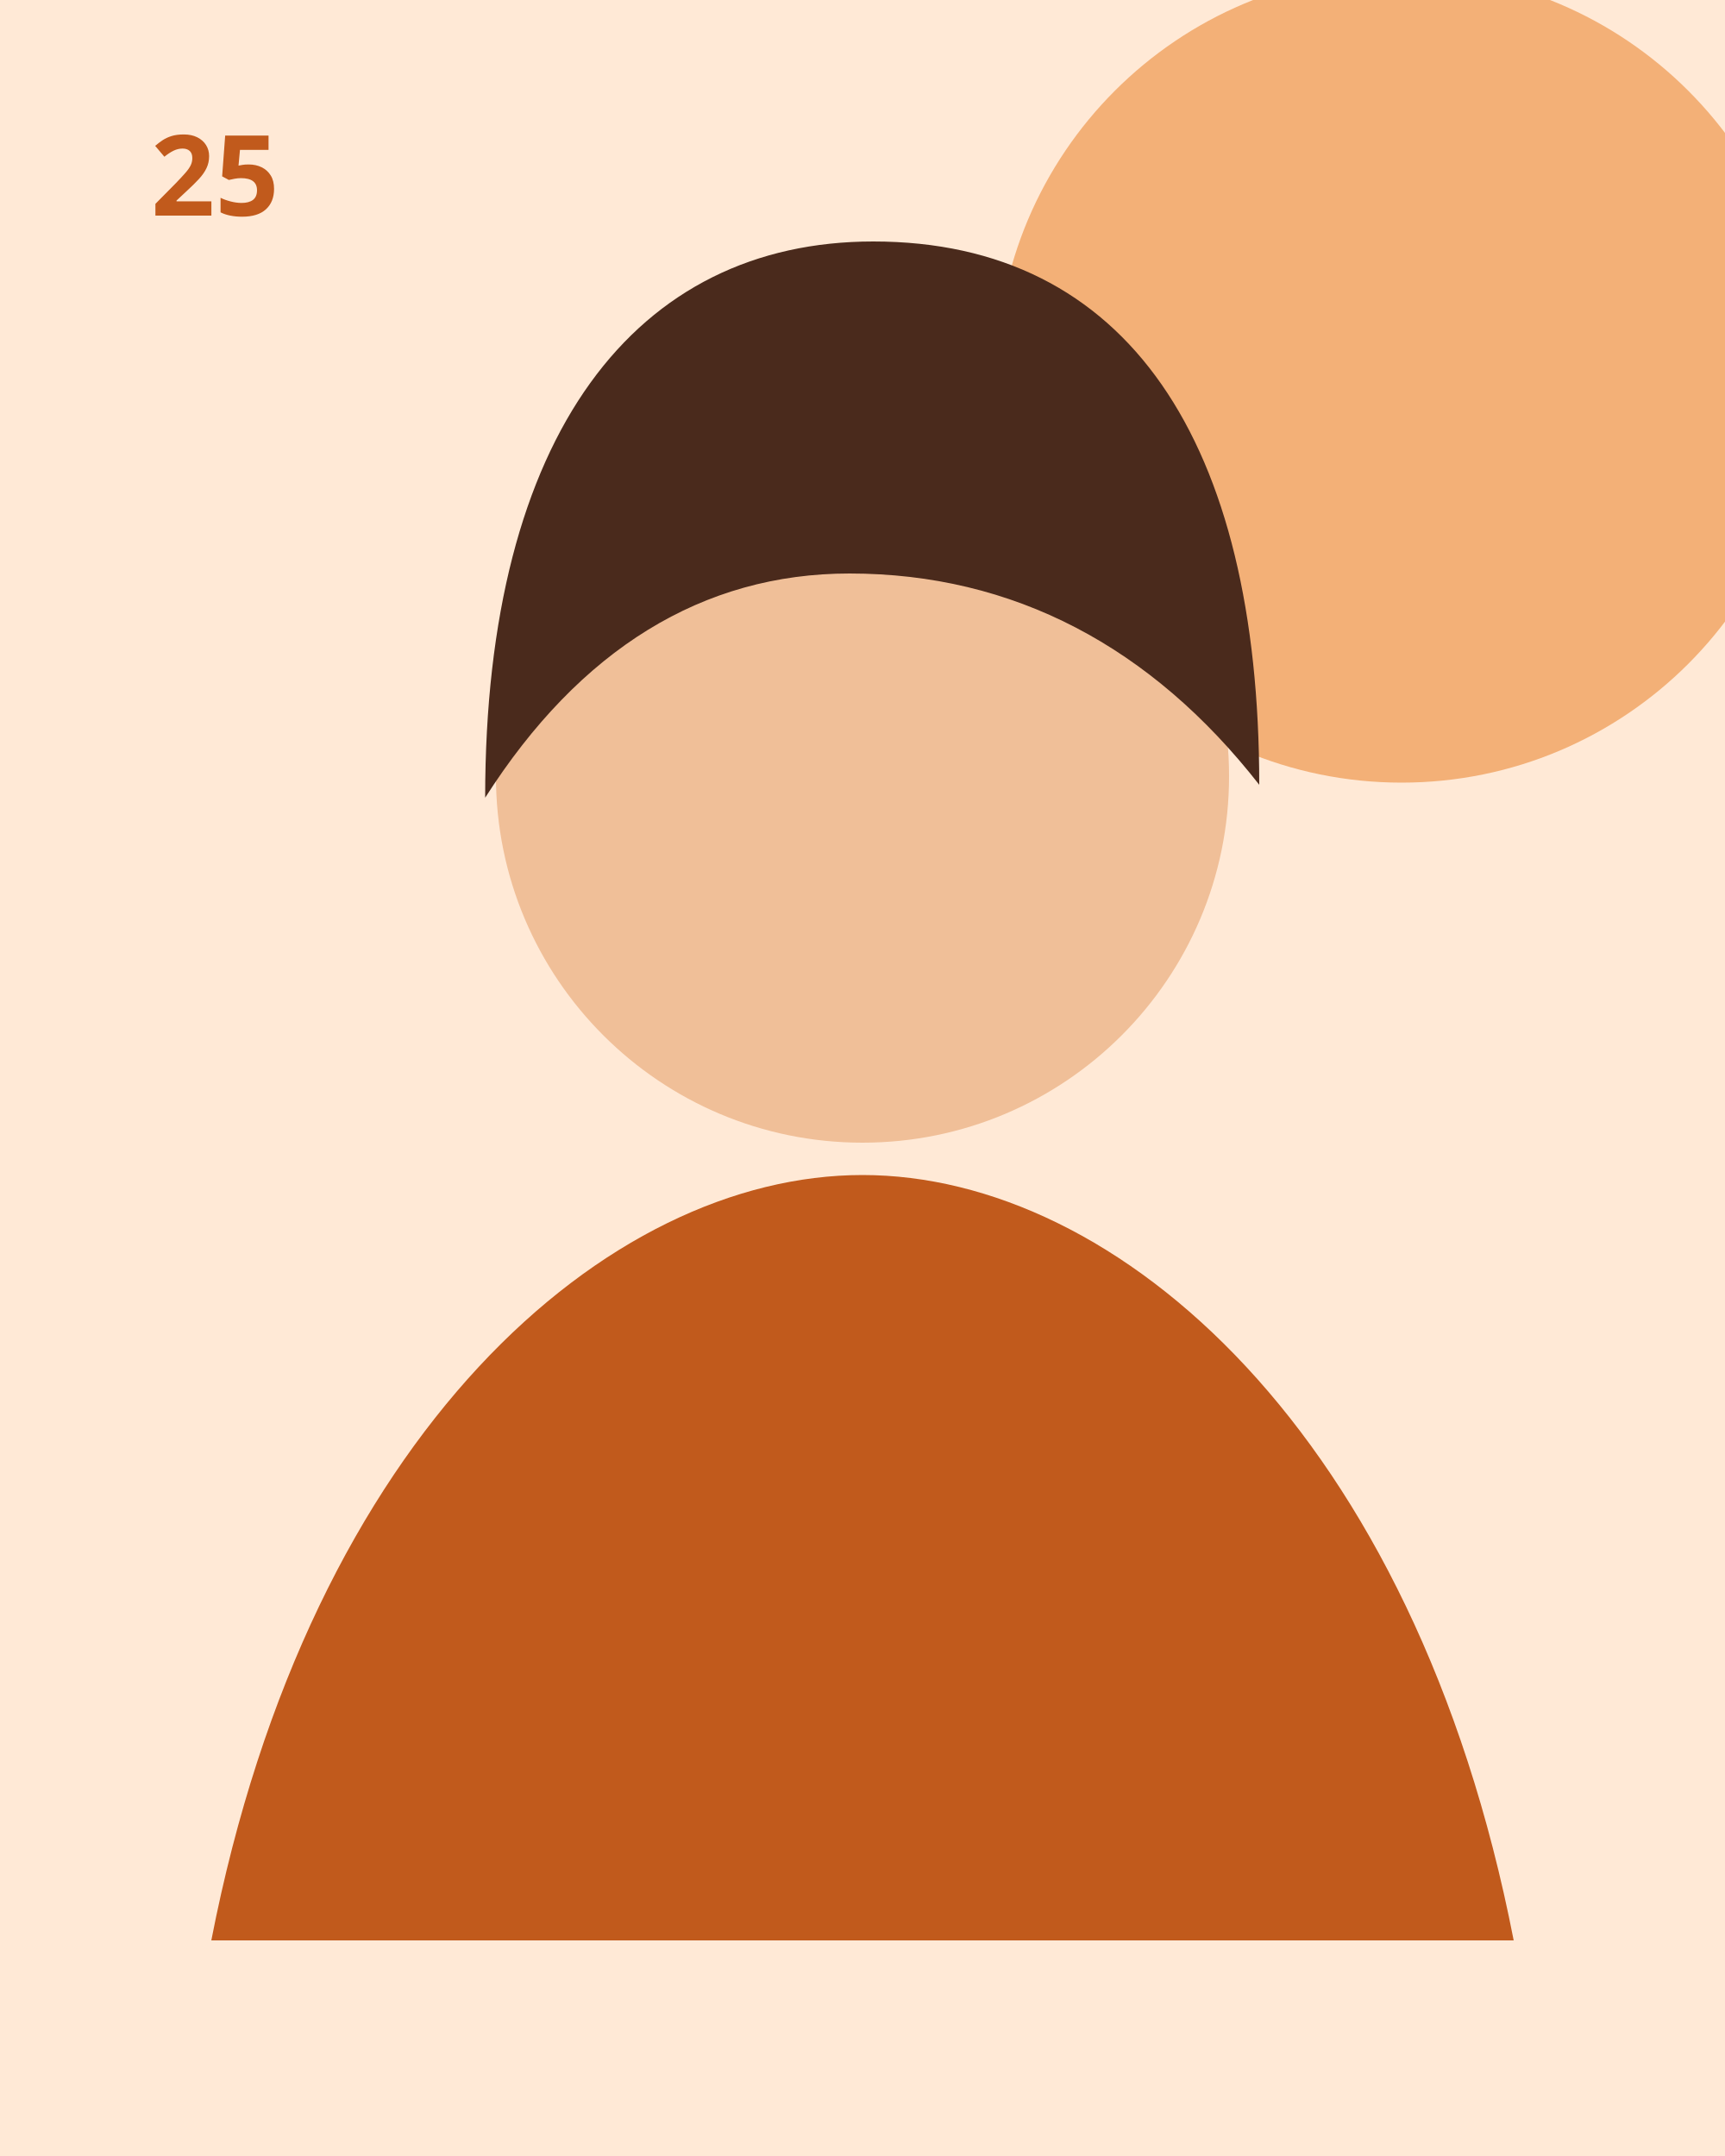
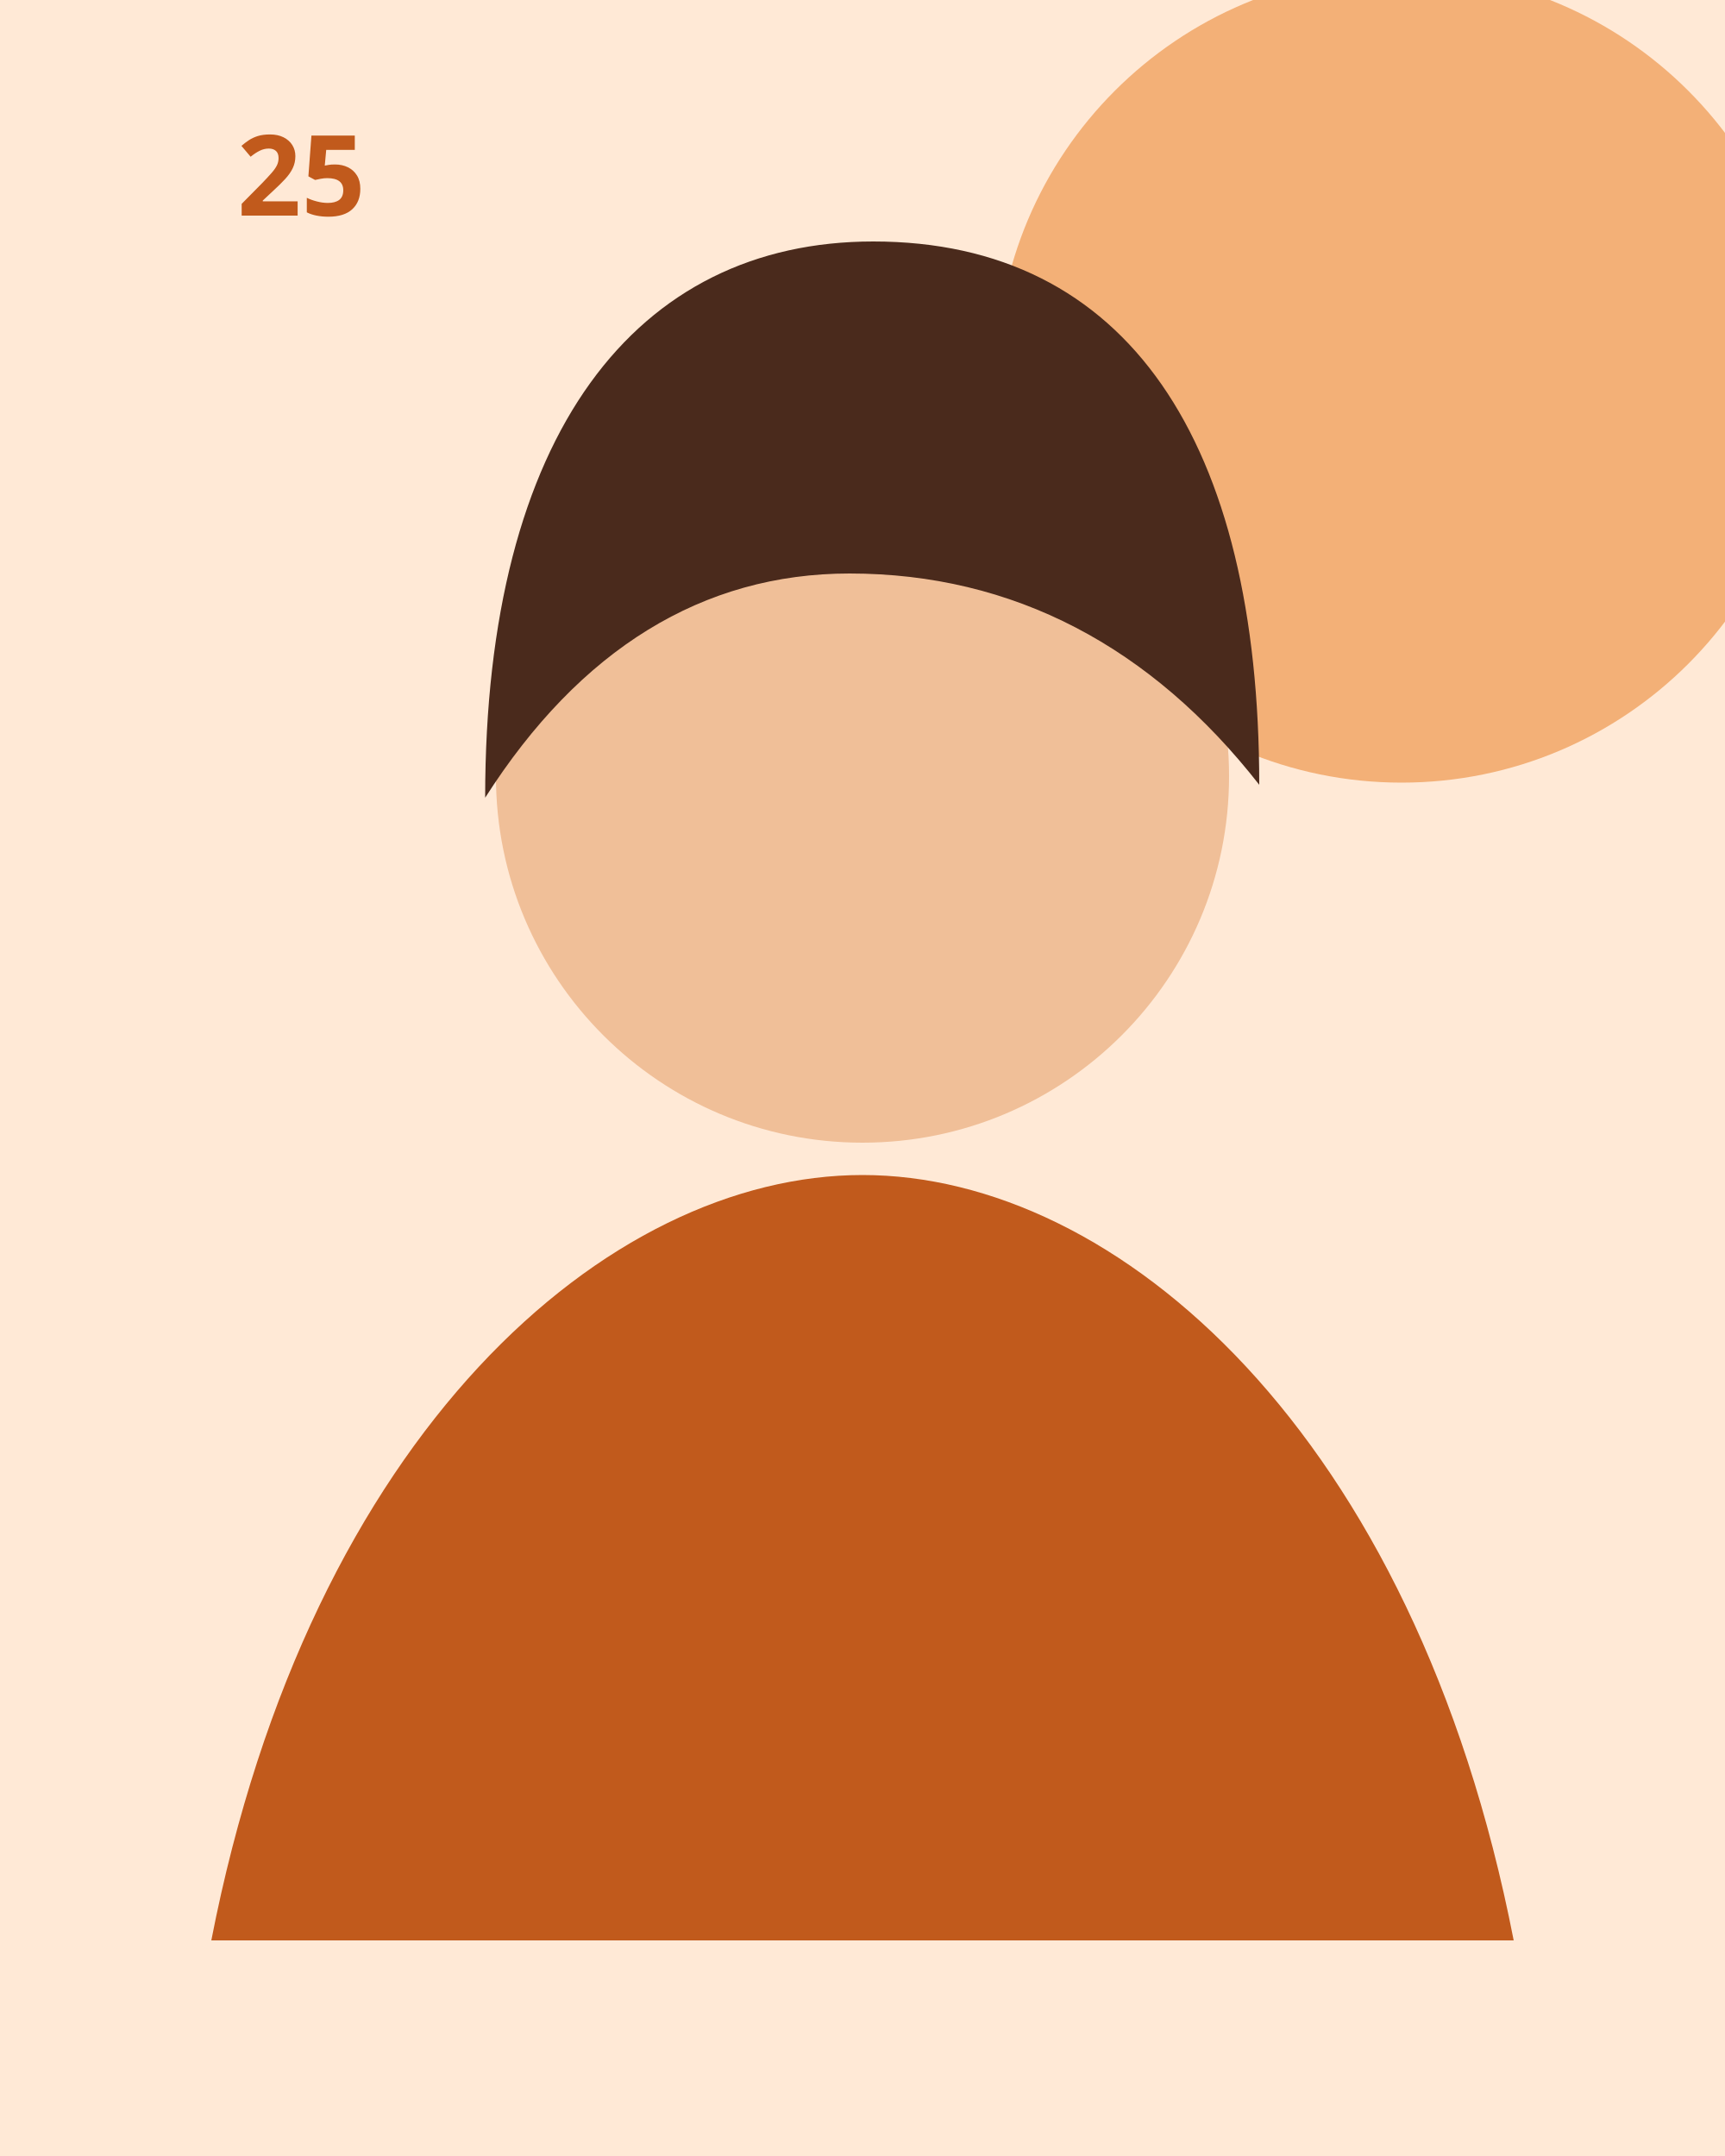
<svg xmlns="http://www.w3.org/2000/svg" viewBox="0 0 800 1000" role="img" aria-labelledby="title">
  <rect width="800" height="1000" fill="#ffe9d6" />
  <circle cx="650" cy="175" r="188" fill="#f3b077" />
  <path d="M98 900c46-236 184-355 302-355s256 119 302 355" fill="#c15a1c" />
  <circle cx="400" cy="360" r="170" fill="#f0bf98" />
  <path d="M225 370c0-169 70-258 180-258 118 0 179 93 179 252-50-64-114-98-190-98-68 0-125 35-169 104z" fill="#4a2a1c" />
-   <text x="70" y="100" fill="#c15a1c" font-family="sans-serif" font-size="52" font-weight="700">25</text>
+   <text x="110" y="100" fill="#c15a1c" font-family="sans-serif" font-size="52" font-weight="700">25</text>
</svg>
